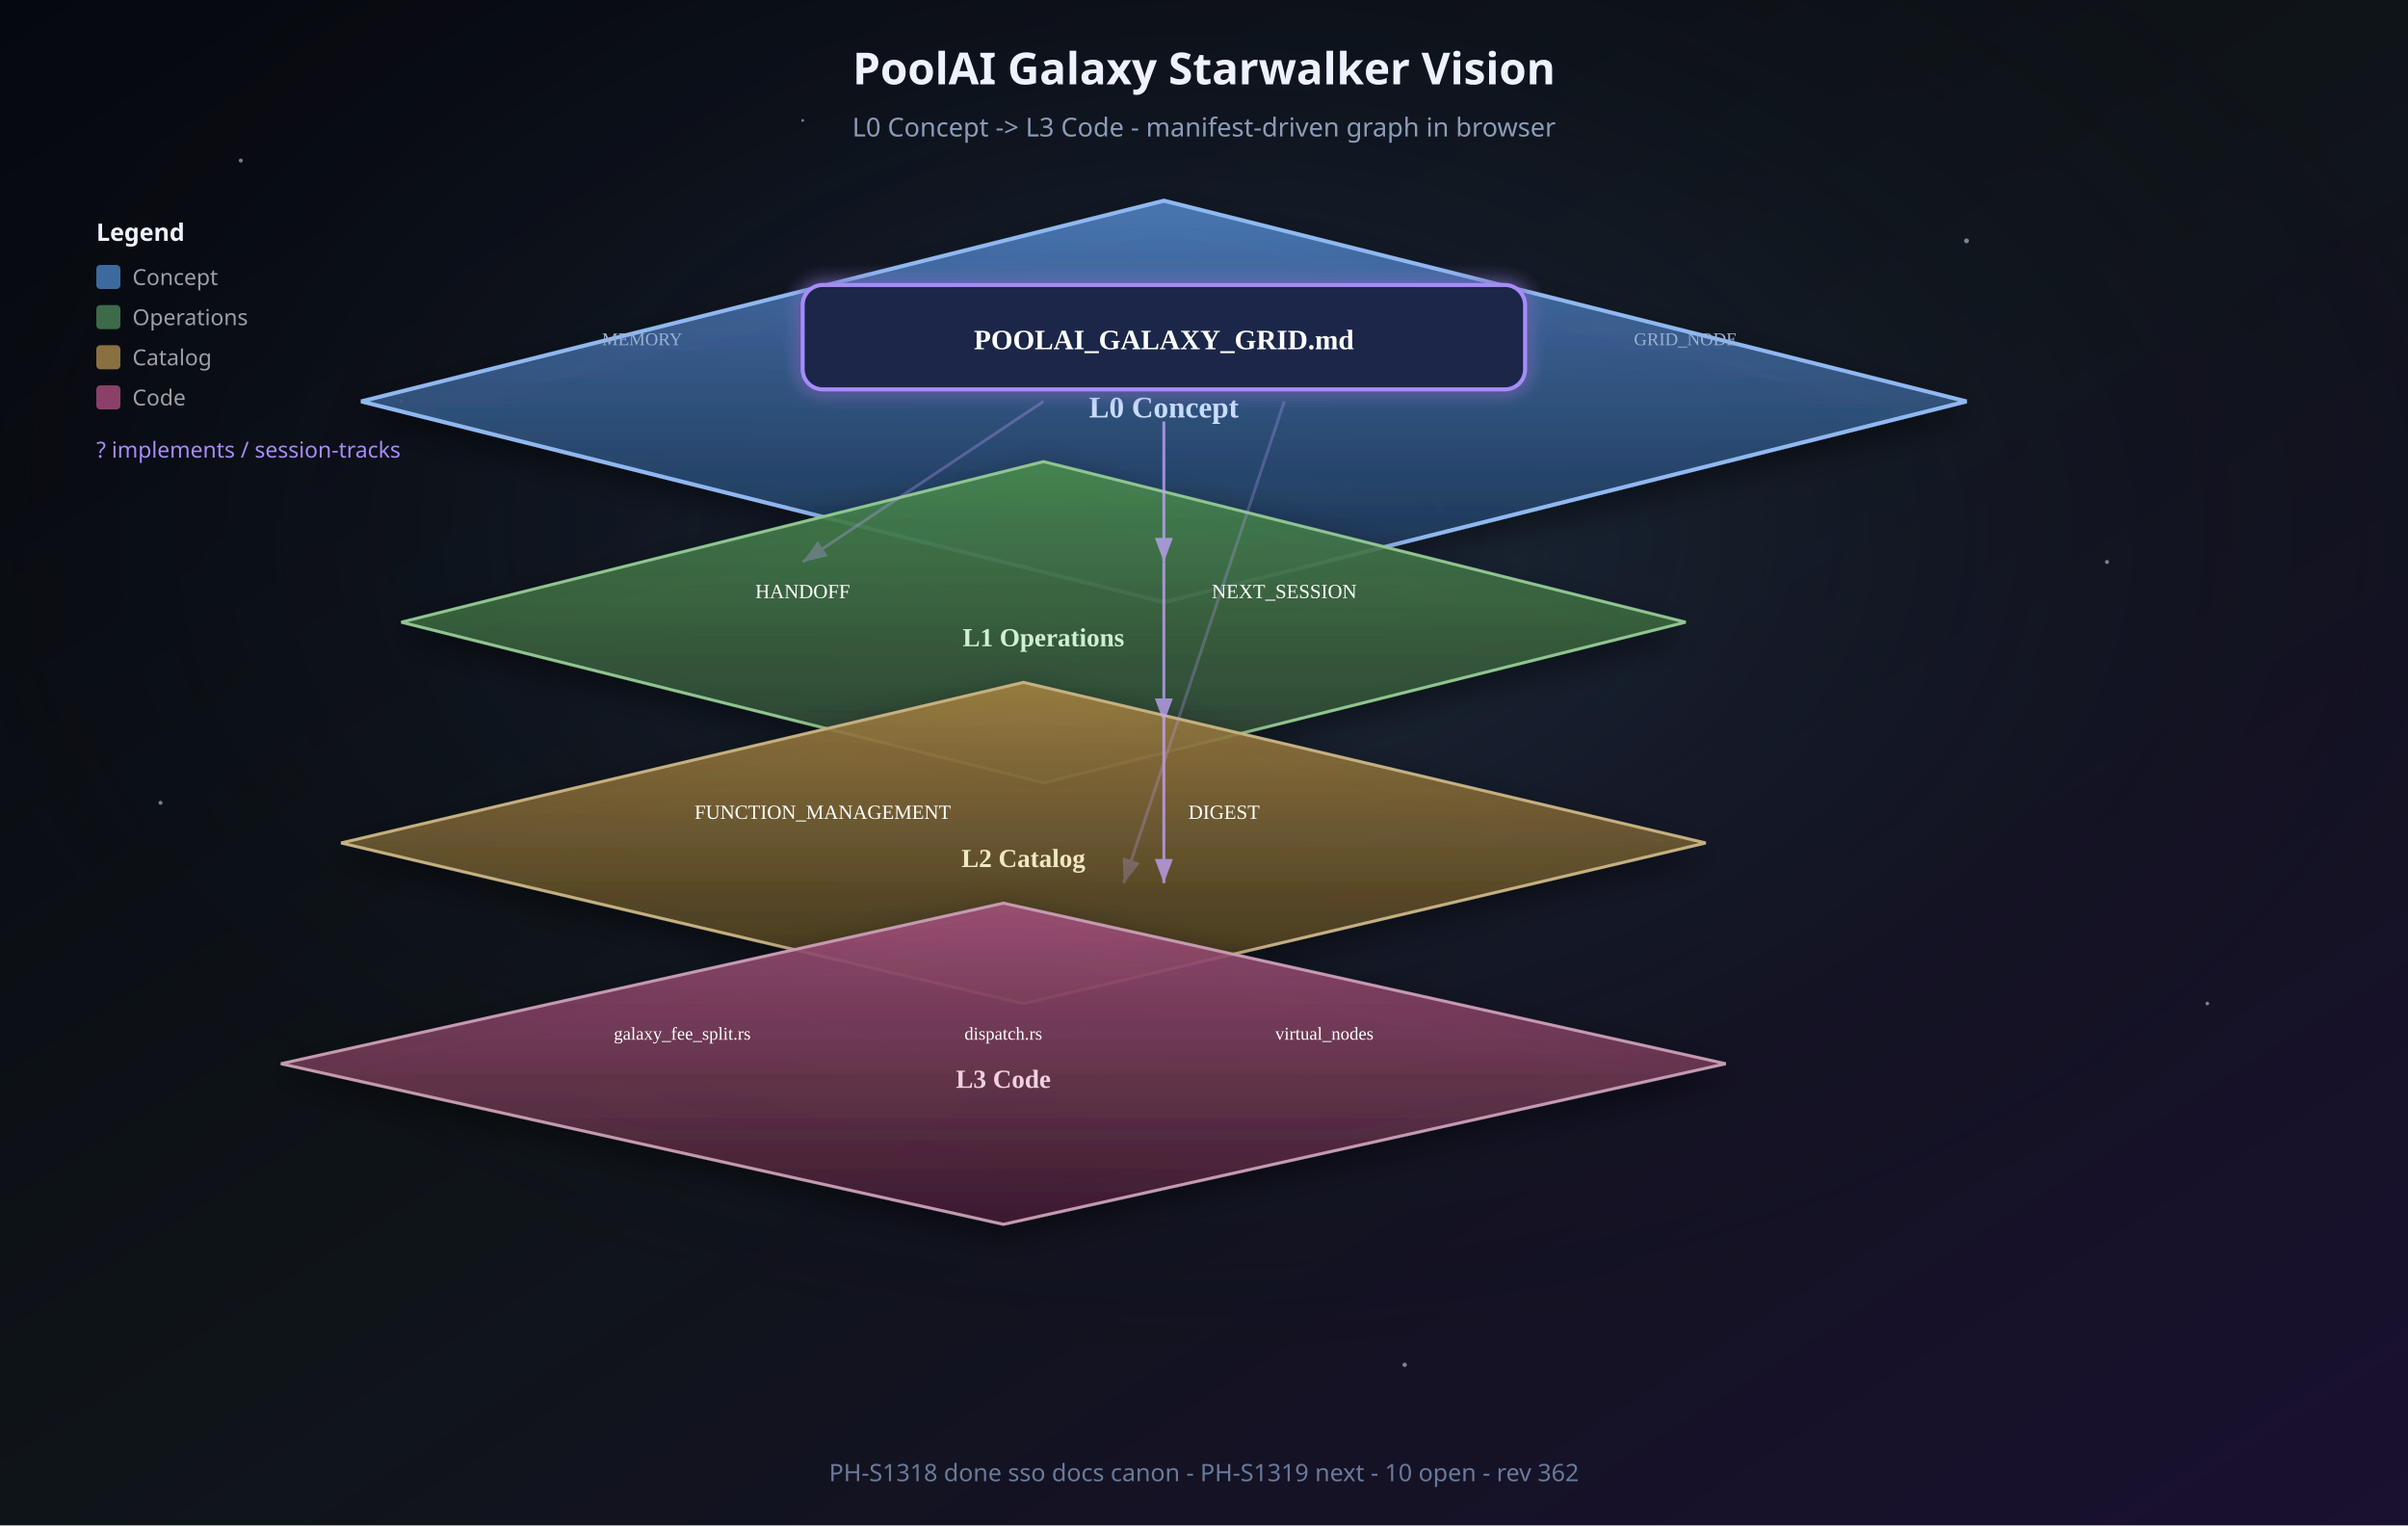
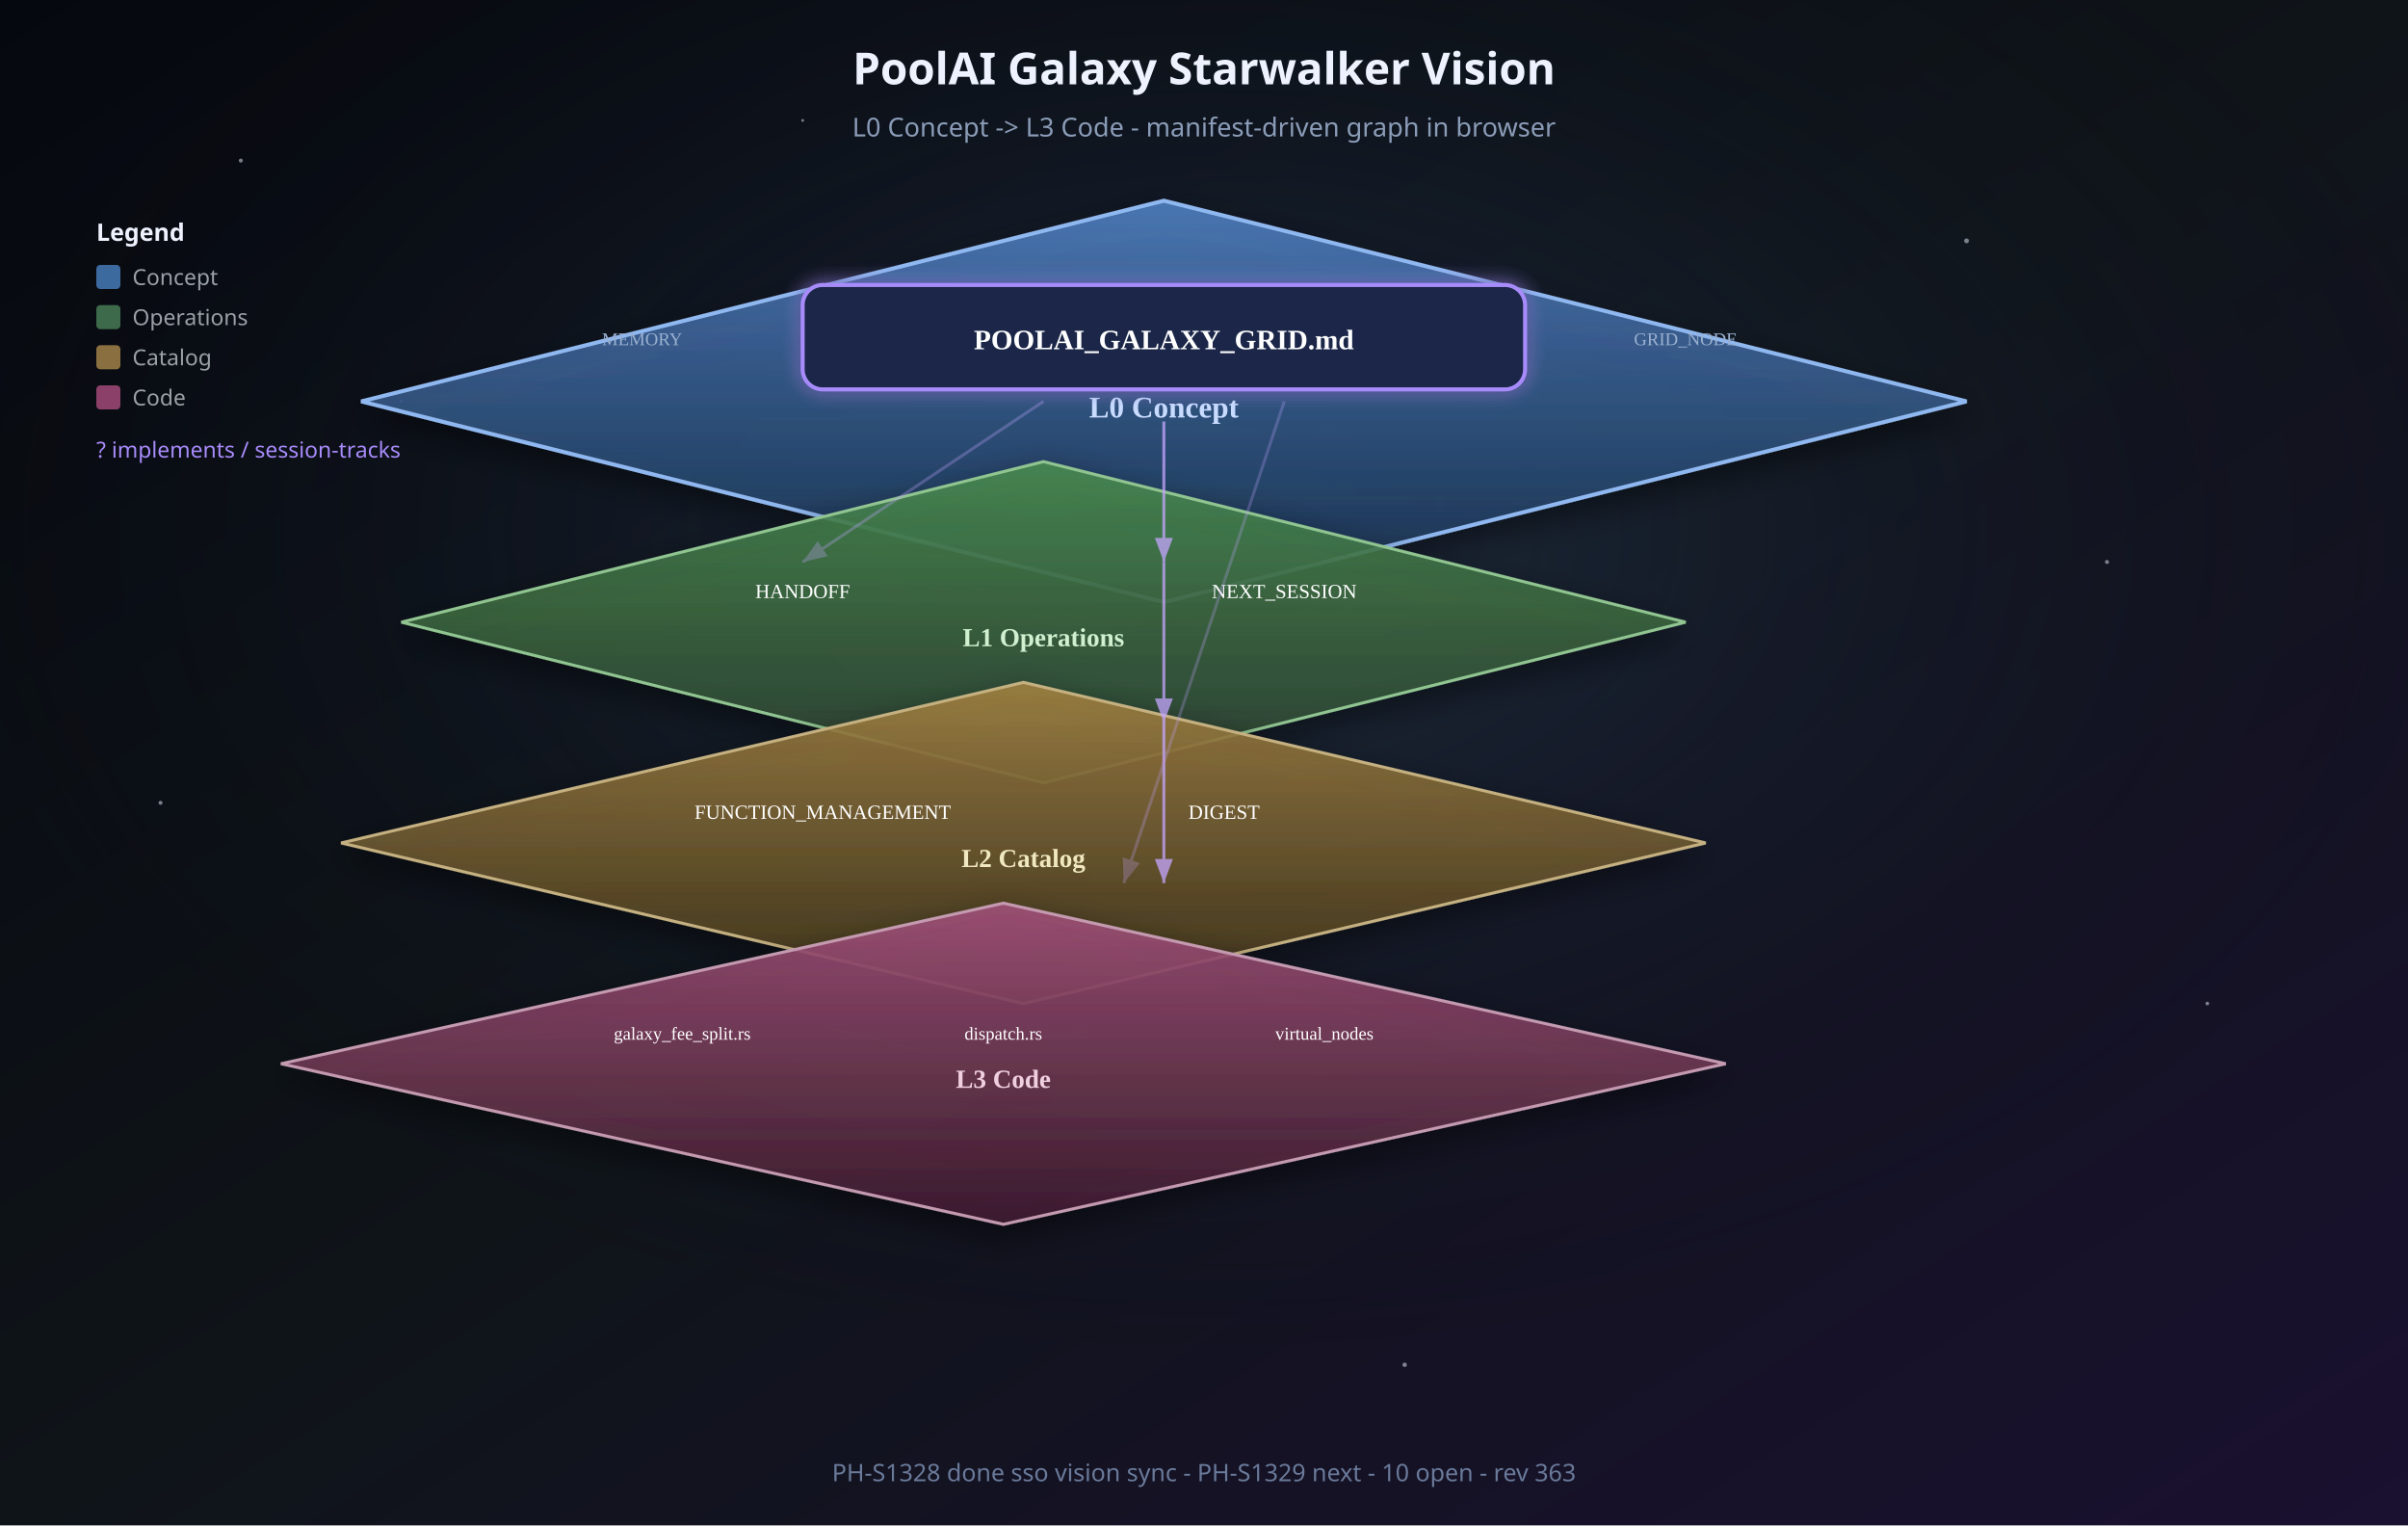
<svg xmlns="http://www.w3.org/2000/svg" viewBox="0 0 1200 760" role="img" aria-labelledby="title desc">
  <defs>
    <linearGradient id="bg" x1="0%" y1="0%" x2="100%" y2="100%">
      <stop offset="0%" stop-color="#06080f" />
      <stop offset="50%" stop-color="#0f1419" />
      <stop offset="100%" stop-color="#1a1030" />
    </linearGradient>
    <radialGradient id="nebula" cx="50%" cy="35%" r="55%">
      <stop offset="0%" stop-color="#3d5a8a" stop-opacity="0.35" />
      <stop offset="100%" stop-color="#06080f" stop-opacity="0" />
    </radialGradient>
    <linearGradient id="planeL0" x1="0%" y1="0%" x2="0%" y2="100%">
      <stop offset="0%" stop-color="#4a7ab8" stop-opacity="0.95" />
      <stop offset="100%" stop-color="#1e3350" stop-opacity="0.85" />
    </linearGradient>
    <linearGradient id="planeL1" x1="0%" y1="0%" x2="0%" y2="100%">
      <stop offset="0%" stop-color="#4a8a50" stop-opacity="0.9" />
      <stop offset="100%" stop-color="#2a4030" stop-opacity="0.85" />
    </linearGradient>
    <linearGradient id="planeL2" x1="0%" y1="0%" x2="0%" y2="100%">
      <stop offset="0%" stop-color="#a08040" stop-opacity="0.9" />
      <stop offset="100%" stop-color="#403520" stop-opacity="0.85" />
    </linearGradient>
    <linearGradient id="planeL3" x1="0%" y1="0%" x2="0%" y2="100%">
      <stop offset="0%" stop-color="#a05078" stop-opacity="0.9" />
      <stop offset="100%" stop-color="#402030" stop-opacity="0.85" />
    </linearGradient>
    <filter id="shadow" x="-30%" y="-30%" width="160%" height="160%">
      <feDropShadow dx="0" dy="6" stdDeviation="8" flood-color="#000" flood-opacity="0.5" />
    </filter>
    <filter id="glow" x="-50%" y="-50%" width="200%" height="200%">
      <feGaussianBlur stdDeviation="4" result="b" />
      <feMerge>
        <feMergeNode in="b" />
        <feMergeNode in="SourceGraphic" />
      </feMerge>
    </filter>
    <marker id="arrow" markerWidth="10" markerHeight="10" refX="8" refY="3" orient="auto">
      <path d="M0,0 L8,3 L0,6 Z" fill="#c4a5ff" />
    </marker>
  </defs>
  <rect width="1200" height="760" fill="url(#bg)" />
  <rect width="1200" height="760" fill="url(#nebula)" />
  <g fill="#e8f0ff" opacity="0.5">
    <circle cx="120" cy="80" r="1" />
    <circle cx="980" cy="120" r="1.2" />
    <circle cx="200" cy="200" r="0.8" />
    <circle cx="1050" cy="280" r="1" />
    <circle cx="80" cy="400" r="1" />
    <circle cx="1100" cy="500" r="0.9" />
    <circle cx="400" cy="60" r="0.7" />
    <circle cx="700" cy="680" r="1.1" />
  </g>
  <text x="600" y="42" text-anchor="middle" fill="#eef2ff" font-family="Segoe UI, system-ui, sans-serif" font-size="22" font-weight="600">PoolAI Galaxy Starwalker Vision</text>
  <text x="600" y="68" text-anchor="middle" fill="#8b9cb8" font-family="Segoe UI, system-ui, sans-serif" font-size="13">L0 Concept -&gt; L3 Code - manifest-driven graph in browser</text>
  <g transform="translate(180, 100)" filter="url(#shadow)">
    <path d="M0 100 L400 0 L800 100 L400 200 Z" fill="url(#planeL0)" stroke="#90b8f0" stroke-width="2" />
    <text x="400" y="108" text-anchor="middle" fill="#c8dcff" font-size="15" font-weight="700">L0 Concept</text>
    <g filter="url(#glow)">
      <rect x="220" y="42" width="360" height="52" rx="10" fill="#1a2848" stroke="#a78bfa" stroke-width="2" />
      <text x="400" y="74" text-anchor="middle" fill="#fff" font-size="14" font-weight="700">POOLAI_GALAXY_GRID.md</text>
    </g>
    <text x="140" y="72" text-anchor="middle" fill="#9ab0d0" font-size="9">MEMORY</text>
    <text x="660" y="72" text-anchor="middle" fill="#9ab0d0" font-size="9">GRID_NODE</text>
  </g>
  <g transform="translate(200, 230)" filter="url(#shadow)">
    <path d="M0 80 L320 0 L640 80 L320 160 Z" fill="url(#planeL1)" stroke="#90c490" stroke-width="1.5" />
    <text x="320" y="92" text-anchor="middle" fill="#d0f0d0" font-size="13" font-weight="600">L1 Operations</text>
    <text x="200" y="68" text-anchor="middle" fill="#fff" font-size="10">HANDOFF</text>
    <text x="440" y="68" text-anchor="middle" fill="#fff" font-size="10">NEXT_SESSION</text>
  </g>
  <g transform="translate(170, 340)" filter="url(#shadow)">
    <path d="M0 80 L340 0 L680 80 L340 160 Z" fill="url(#planeL2)" stroke="#c4b080" stroke-width="1.5" />
    <text x="340" y="92" text-anchor="middle" fill="#f0e8c0" font-size="13" font-weight="600">L2 Catalog</text>
    <text x="240" y="68" text-anchor="middle" fill="#fff" font-size="10">FUNCTION_MANAGEMENT</text>
    <text x="440" y="68" text-anchor="middle" fill="#fff" font-size="10">DIGEST</text>
  </g>
  <g transform="translate(140, 450)" filter="url(#shadow)">
    <path d="M0 80 L360 0 L720 80 L360 160 Z" fill="url(#planeL3)" stroke="#c49ab0" stroke-width="1.5" />
    <text x="360" y="92" text-anchor="middle" fill="#f0d0e0" font-size="13" font-weight="600">L3 Code</text>
    <text x="200" y="68" text-anchor="middle" fill="#fff" font-size="9">galaxy_fee_split.rs</text>
    <text x="360" y="68" text-anchor="middle" fill="#fff" font-size="9">dispatch.rs</text>
    <text x="520" y="68" text-anchor="middle" fill="#fff" font-size="9">virtual_nodes</text>
  </g>
  <g fill="none" stroke="#c4a5ff" stroke-width="1.5" marker-end="url(#arrow)" opacity="0.75">
    <path d="M580 210 L580 280" />
    <path d="M580 280 L580 360" />
    <path d="M580 360 L580 440" />
    <path d="M520 200 L400 280" opacity="0.4" />
    <path d="M640 200 L560 440" opacity="0.35" />
  </g>
  <g transform="translate(48, 120)" font-family="Segoe UI, system-ui, sans-serif" font-size="11">
    <text x="0" y="0" fill="#eef2ff" font-weight="600" font-size="12">Legend</text>
    <rect x="0" y="12" width="12" height="12" rx="2" fill="#3d6a9e" />
    <text x="18" y="22" fill="#9aa0a6">Concept</text>
    <rect x="0" y="32" width="12" height="12" rx="2" fill="#3d6a4a" />
    <text x="18" y="42" fill="#9aa0a6">Operations</text>
    <rect x="0" y="52" width="12" height="12" rx="2" fill="#8a7040" />
    <text x="18" y="62" fill="#9aa0a6">Catalog</text>
    <rect x="0" y="72" width="12" height="12" rx="2" fill="#8a4068" />
    <text x="18" y="82" fill="#9aa0a6">Code</text>
    <text x="0" y="108" fill="#a78bfa">? implements / session-tracks</text>
  </g>
-   <text x="600" y="738" text-anchor="middle" fill="#6a7a9a" font-family="Segoe UI, system-ui, sans-serif" font-size="12">PH-S1318 done sso docs canon - PH-S1319 next - 10 open - rev 362</text>
+   <text x="600" y="738" text-anchor="middle" fill="#6a7a9a" font-family="Segoe UI, system-ui, sans-serif" font-size="12">PH-S1328 done sso vision sync - PH-S1329 next - 10 open - rev 363</text>
</svg>
